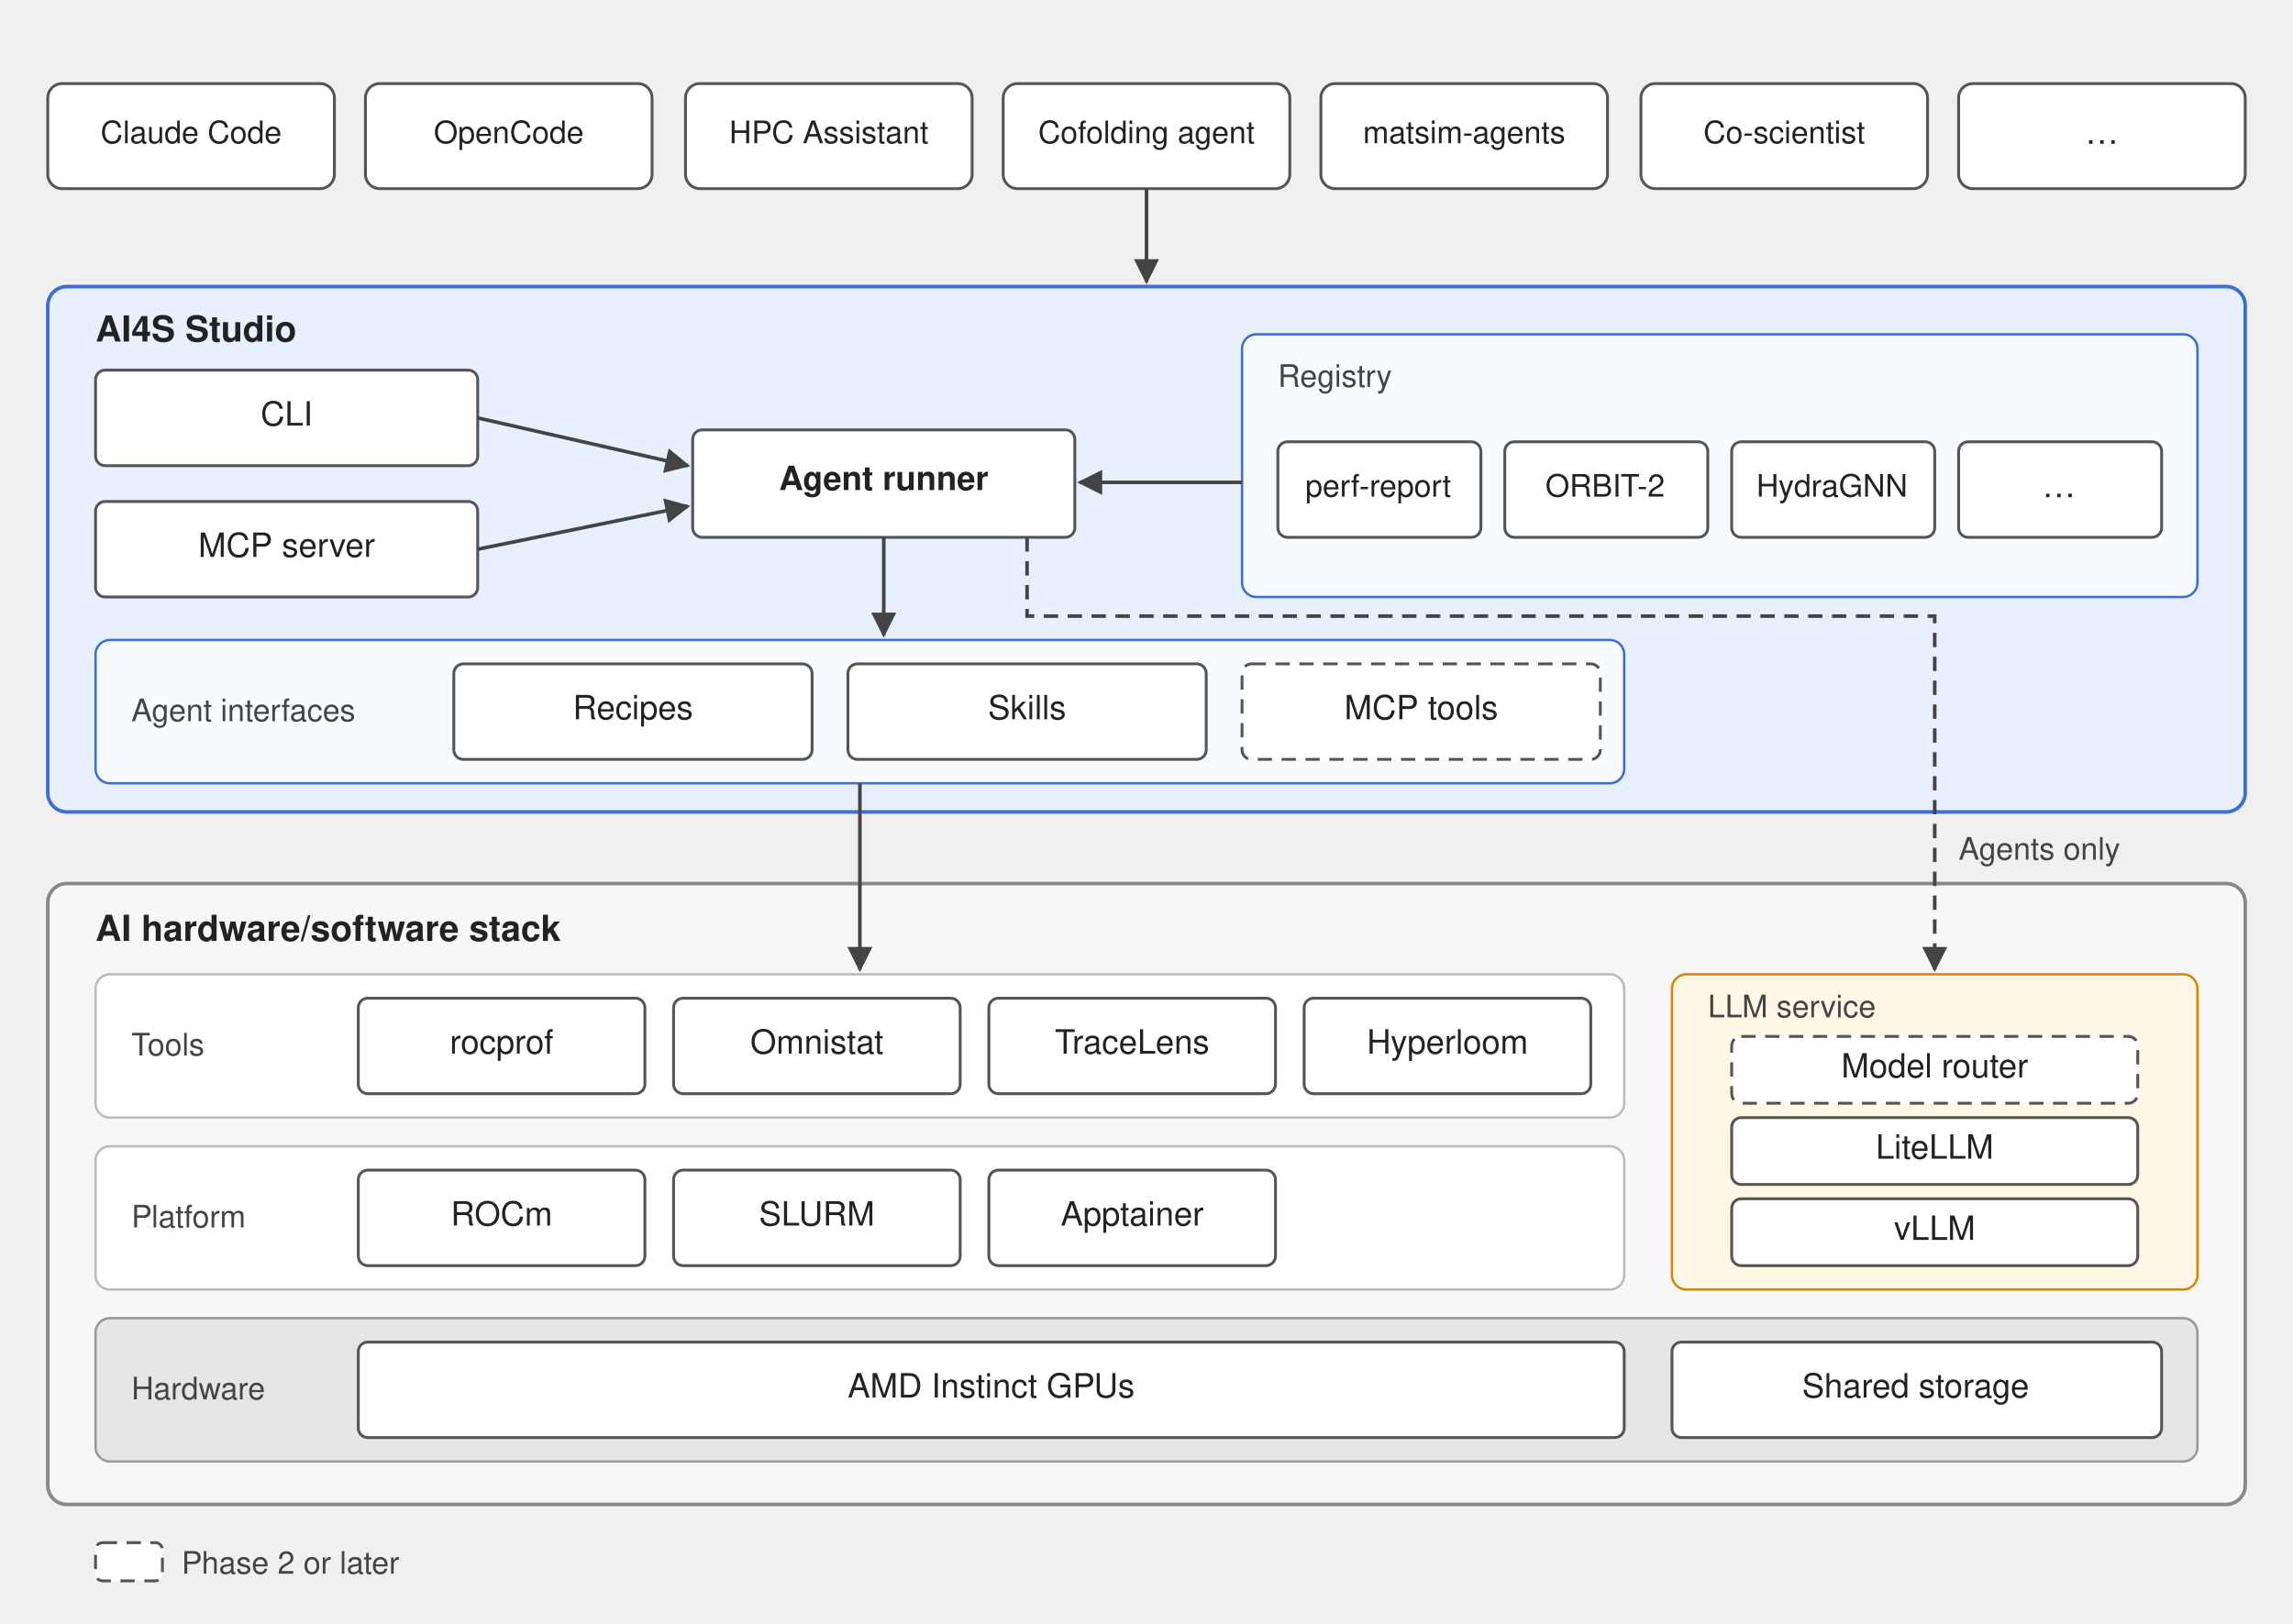
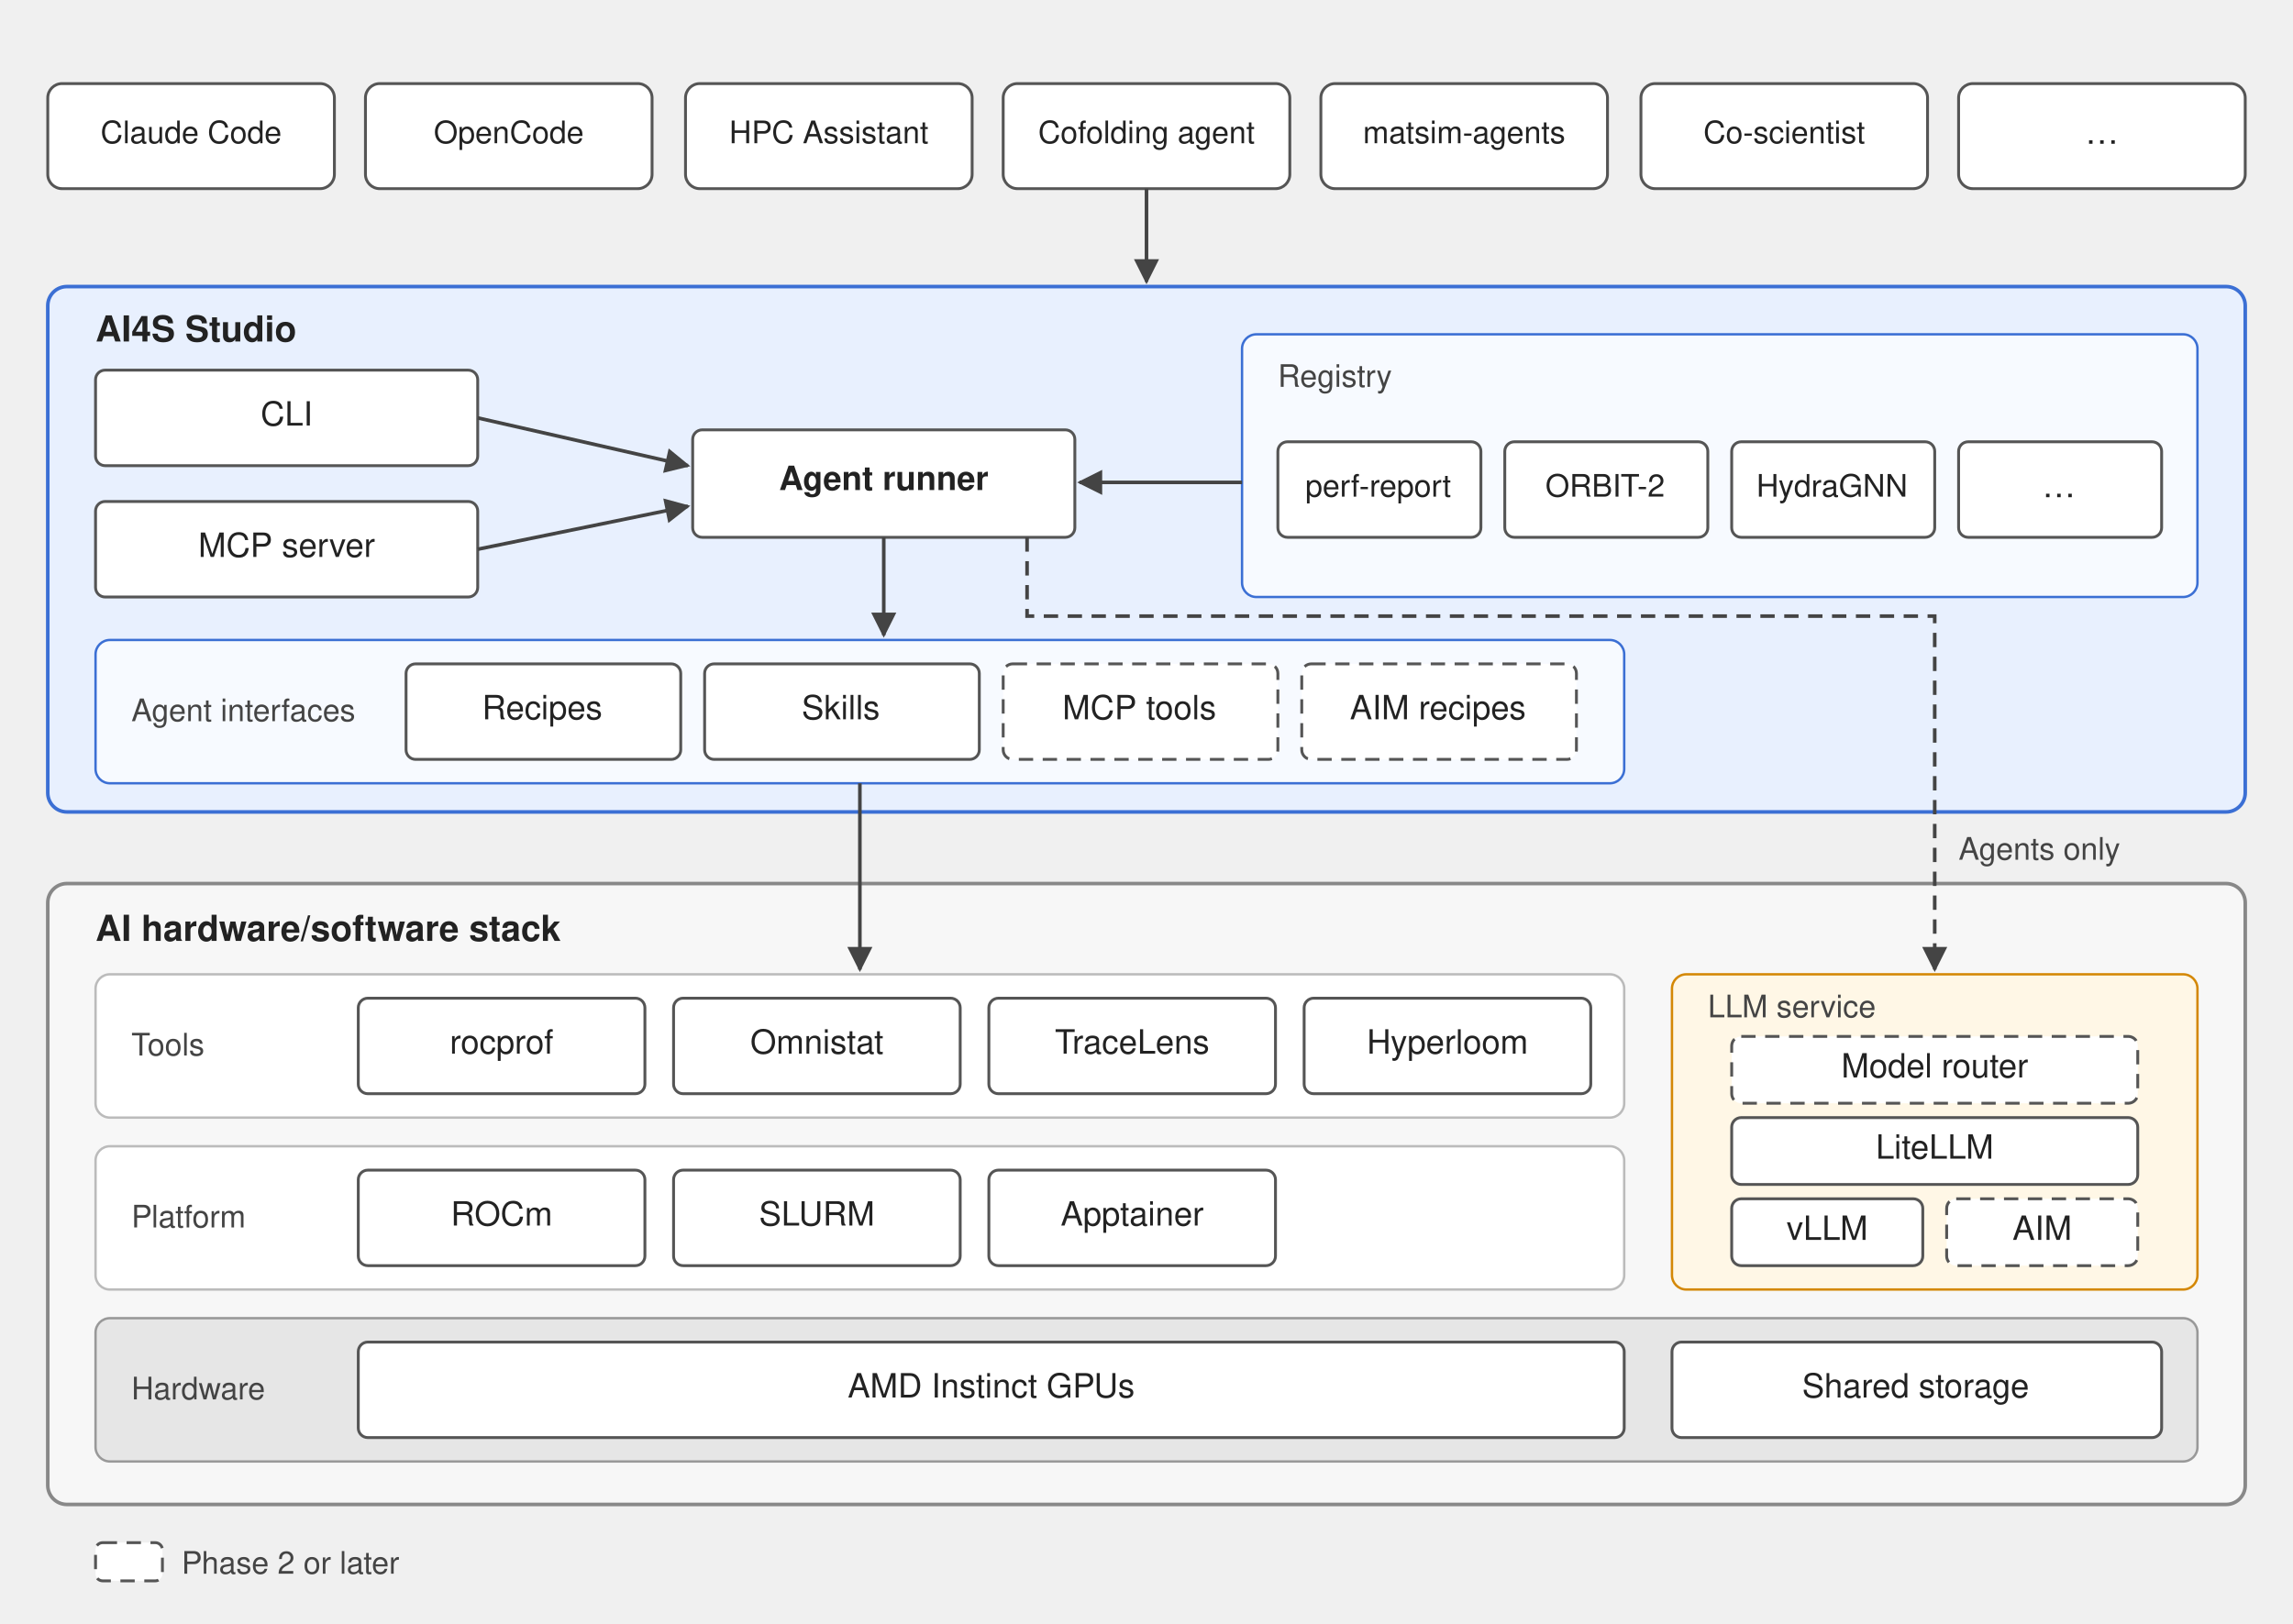
<svg xmlns="http://www.w3.org/2000/svg" width="960" height="680" viewBox="0 0 960 680" font-family="Helvetica, Arial, sans-serif" font-size="14" fill="#222">
  <defs>
    <marker id="arrow" viewBox="0 0 10 10" refX="9" refY="5" markerWidth="7" markerHeight="7" orient="auto-start-reverse">
      <path d="M0,0 L10,5 L0,10 z" fill="#444" />
    </marker>
  </defs>
  <style>
    .box { fill: #fff; stroke: #555; stroke-width: 1.2; }
    .title { font-weight: bold; font-size: 15px; }
    .label { font-size: 13px; fill: #444; }
    .c { text-anchor: middle; dominant-baseline: central; }
    .edge { stroke: #444; stroke-width: 1.5; fill: none; marker-end: url(#arrow); }
    .dashed { stroke-dasharray: 6 4; }
  </style>
  <rect class="box" x="20" y="35" width="120" height="44" rx="6" fill="#f3f4f6" />
  <text class="c" x="80" y="57" font-size="13">Claude Code</text>
  <rect class="box" x="153" y="35" width="120" height="44" rx="6" fill="#f3f4f6" />
  <text class="c" x="213" y="57" font-size="13">OpenCode</text>
  <rect class="box" x="287" y="35" width="120" height="44" rx="6" fill="#f3f4f6" />
  <text class="c" x="347" y="57" font-size="13">HPC Assistant</text>
  <rect class="box" x="420" y="35" width="120" height="44" rx="6" fill="#f3f4f6" />
  <text class="c" x="480" y="57" font-size="13">Cofolding agent</text>
  <rect class="box" x="553" y="35" width="120" height="44" rx="6" fill="#f3f4f6" />
  <text class="c" x="613" y="57" font-size="13">matsim-agents</text>
  <rect class="box" x="687" y="35" width="120" height="44" rx="6" fill="#f3f4f6" />
  <text class="c" x="747" y="57" font-size="13">Co-scientist</text>
  <rect class="box" x="820" y="35" width="120" height="44" rx="6" fill="#f3f4f6" />
  <text class="c" x="880" y="57">…</text>
  <rect x="20" y="120" width="920" height="220" rx="8" fill="#e8f0fe" stroke="#3b6fd4" stroke-width="1.5" />
  <text class="title" x="40" y="143">AI4S Studio</text>
  <rect class="box" x="40" y="155" width="160" height="40" rx="4" />
  <text class="c" x="120" y="175">CLI</text>
  <rect class="box" x="40" y="210" width="160" height="40" rx="4" />
  <text class="c" x="120" y="230">MCP server</text>
  <rect class="box" x="290" y="180" width="160" height="45" rx="4" stroke="#3b6fd4" stroke-width="2" />
  <text class="c" x="370" y="202" font-weight="bold">Agent runner</text>
  <rect x="520" y="140" width="400" height="110" rx="6" fill="#f7faff" stroke="#3b6fd4" />
  <text class="label" x="535" y="162">Registry</text>
  <rect class="box" x="535" y="185" width="85" height="40" rx="4" />
  <text class="c" x="577" y="205" font-size="13">perf-report</text>
  <rect class="box" x="630" y="185" width="85" height="40" rx="4" />
  <text class="c" x="672" y="205" font-size="13">ORBIT-2</text>
  <rect class="box" x="725" y="185" width="85" height="40" rx="4" />
  <text class="c" x="767" y="205" font-size="13">HydraGNN</text>
  <rect class="box" x="820" y="185" width="85" height="40" rx="4" />
  <text class="c" x="862" y="205">…</text>
  <rect x="40" y="268" width="640" height="60" rx="6" fill="#f7faff" stroke="#3b6fd4" />
  <text class="label" x="55" y="302">Agent interfaces</text>
-   <rect class="box" x="190" y="278" width="150" height="40" rx="4" />
-   <text class="c" x="265" y="298">Recipes</text>
-   <rect class="box" x="355" y="278" width="150" height="40" rx="4" />
-   <text class="c" x="430" y="298">Skills</text>
-   <rect class="box dashed" x="520" y="278" width="150" height="40" rx="4" />
-   <text class="c" x="595" y="298">MCP tools</text>
+   <rect class="box" x="170" y="278" width="115" height="40" rx="4" />
+   <text class="c" x="227" y="298">Recipes</text>
+   <rect class="box" x="295" y="278" width="115" height="40" rx="4" />
+   <text class="c" x="352" y="298">Skills</text>
+   <rect class="box dashed" x="420" y="278" width="115" height="40" rx="4" />
+   <text class="c" x="477" y="298">MCP tools</text>
+   <rect class="box dashed" x="545" y="278" width="115" height="40" rx="4" />
+   <text class="c" x="602" y="298">AIM recipes</text>
  <rect x="20" y="370" width="920" height="260" rx="8" fill="#f7f7f7" stroke="#888" stroke-width="1.5" />
  <text class="title" x="40" y="394">AI hardware/software stack</text>
  <rect x="40" y="408" width="640" height="60" rx="6" fill="#fff" stroke="#bbb" />
  <text class="label" x="55" y="442">Tools</text>
  <rect class="box" x="150" y="418" width="120" height="40" rx="4" />
  <text class="c" x="210" y="438">rocprof</text>
  <rect class="box" x="282" y="418" width="120" height="40" rx="4" />
  <text class="c" x="342" y="438">Omnistat</text>
  <rect class="box" x="414" y="418" width="120" height="40" rx="4" />
  <text class="c" x="474" y="438">TraceLens</text>
  <rect class="box" x="546" y="418" width="120" height="40" rx="4" />
  <text class="c" x="606" y="438">Hyperloom</text>
  <rect x="40" y="480" width="640" height="60" rx="6" fill="#fff" stroke="#bbb" />
  <text class="label" x="55" y="514">Platform</text>
  <rect class="box" x="150" y="490" width="120" height="40" rx="4" />
  <text class="c" x="210" y="510">ROCm</text>
  <rect class="box" x="282" y="490" width="120" height="40" rx="4" />
  <text class="c" x="342" y="510">SLURM</text>
  <rect class="box" x="414" y="490" width="120" height="40" rx="4" />
  <text class="c" x="474" y="510">Apptainer</text>
  <rect x="700" y="408" width="220" height="132" rx="6" fill="#fff7e6" stroke="#d48806" />
  <text class="label" x="715" y="426">LLM service</text>
  <rect class="box dashed" x="725" y="434" width="170" height="28" rx="4" />
  <text class="c" x="810" y="448">Model router</text>
  <rect class="box" x="725" y="468" width="170" height="28" rx="4" />
  <text class="c" x="810" y="482">LiteLLM</text>
-   <rect class="box" x="725" y="502" width="170" height="28" rx="4" />
-   <text class="c" x="810" y="516">vLLM</text>
+   <rect class="box" x="725" y="502" width="80" height="28" rx="4" />
+   <text class="c" x="765" y="516">vLLM</text>
+   <rect class="box dashed" x="815" y="502" width="80" height="28" rx="4" />
+   <text class="c" x="855" y="516">AIM</text>
  <rect x="40" y="552" width="880" height="60" rx="6" fill="#e6e6e6" stroke="#999" />
  <text class="label" x="55" y="586">Hardware</text>
  <rect class="box" x="150" y="562" width="530" height="40" rx="4" fill="#d4d4d4" />
  <text class="c" x="415" y="582">AMD Instinct GPUs</text>
  <rect class="box" x="700" y="562" width="205" height="40" rx="4" fill="#d4d4d4" />
  <text class="c" x="802" y="582">Shared storage</text>
  <path class="edge" d="M480,79 L480,118" />
  <path class="edge" d="M200,175 L288,195" />
  <path class="edge" d="M200,230 L288,212" />
  <path class="edge" d="M520,202 L452,202" />
  <path class="edge" d="M370,225 L370,266" />
  <path class="edge" d="M360,328 L360,406" />
  <path class="edge dashed" d="M430,225 L430,258 L810,258 L810,406" />
  <text class="label" x="820" y="360">Agents only</text>
  <rect class="box dashed" x="40" y="646" width="28" height="16" rx="3" />
  <text class="label" x="76" y="659">Phase 2 or later</text>
</svg>
